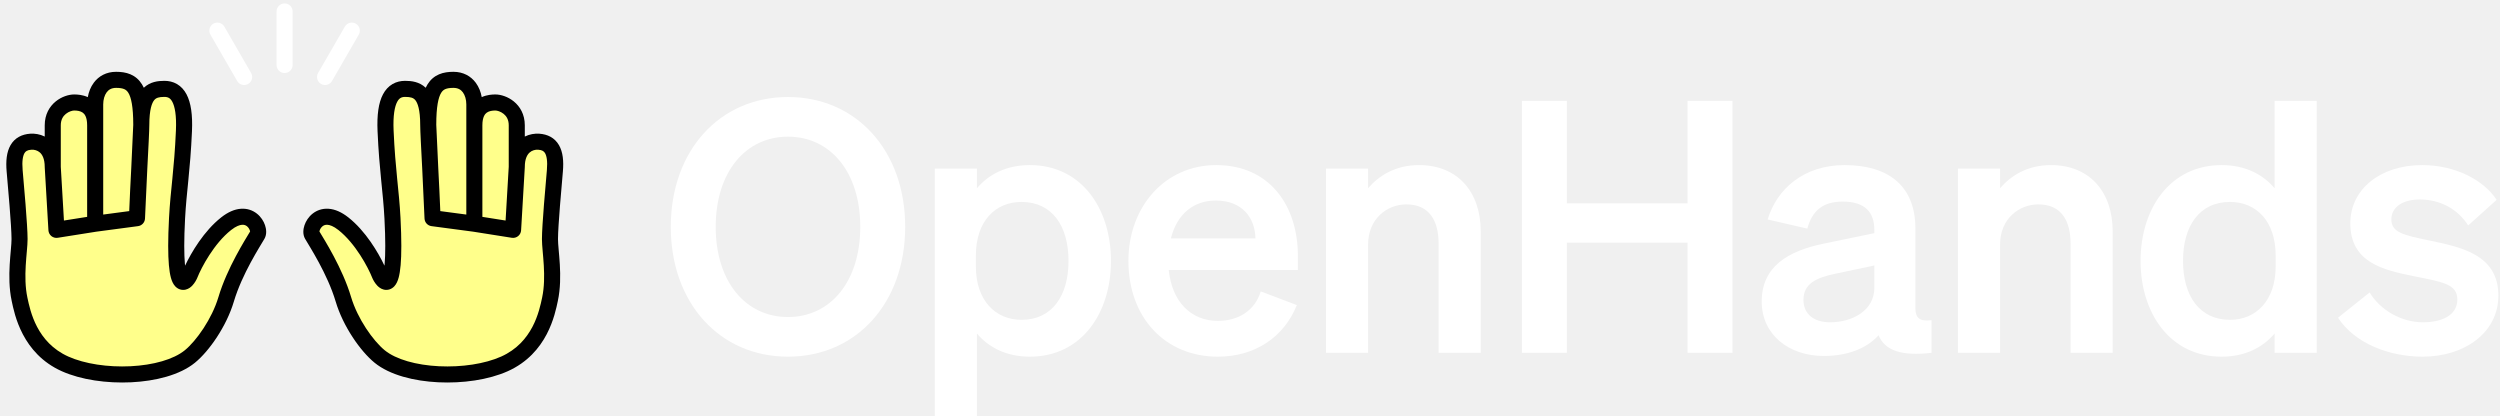
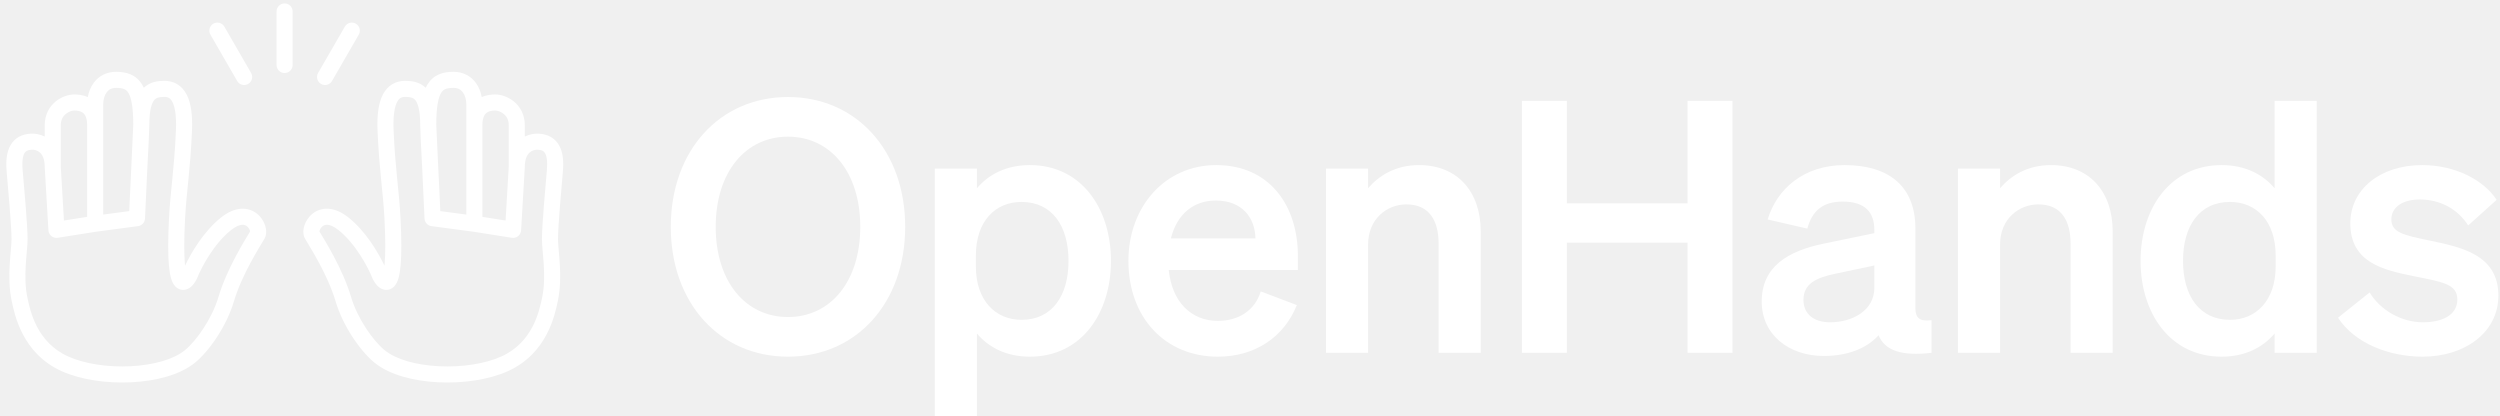
<svg xmlns="http://www.w3.org/2000/svg" width="601" height="100" viewBox="0 0 601 100" fill="none">
  <path d="M161.258 54.534C161.258 36.145 173.067 23.323 189.432 23.323C205.796 23.323 217.606 36.145 217.606 54.534C217.606 72.923 205.796 85.744 189.432 85.744C173.067 85.744 161.258 72.923 161.258 54.534ZM206.809 54.534C206.809 41.375 199.639 32.855 189.432 32.855C179.225 32.855 172.055 41.375 172.055 54.534C172.055 67.693 179.225 76.213 189.432 76.213C199.639 76.213 206.809 67.693 206.809 54.534Z" fill="white" />
-   <path d="M247.591 85.744C241.855 85.744 237.637 83.467 234.853 80.177V100H224.731V40.531H234.853V45.255C237.637 41.965 241.855 39.688 247.591 39.688C259.99 39.688 267.076 50.147 267.076 62.716C267.076 75.285 259.99 85.744 247.591 85.744ZM234.6 61.451V64.066C234.6 72.248 239.324 76.887 245.566 76.887C252.905 76.887 256.869 71.151 256.869 62.716C256.869 54.281 252.905 48.545 245.566 48.545C239.324 48.545 234.6 53.1 234.6 61.451Z" fill="white" />
-   <path d="M292.781 85.744C280.128 85.744 271.271 76.381 271.271 62.716C271.271 49.726 280.043 39.688 292.359 39.688C305.181 39.688 312.013 49.388 312.013 61.535V64.909H280.971C281.73 72.501 286.285 77.14 292.781 77.14C297.757 77.14 301.722 74.61 303.072 70.055L311.76 73.344C308.639 81.105 301.638 85.744 292.781 85.744ZM292.275 48.207C287.045 48.207 282.996 51.328 281.477 57.317H301.806C301.722 52.425 298.685 48.207 292.275 48.207Z" fill="white" />
-   <path d="M318.765 84.817V40.531H328.887V45.255C331.418 42.303 335.382 39.688 341.118 39.688C350.397 39.688 355.964 46.099 355.964 55.63V84.817H345.842V58.583C345.842 53.1 343.649 49.135 338.081 49.135C333.526 49.135 328.887 52.509 328.887 58.836V84.817H318.765Z" fill="white" />
-   <path d="M405.688 24.251H416.485V84.817H405.688V58.33H376.671V84.817H365.874V24.251H376.671V48.882H405.688V24.251Z" fill="white" />
-   <path d="M438.445 85.576C430.01 85.576 423.514 80.43 423.514 72.501C423.514 64.066 429.841 60.354 438.361 58.583L450.592 56.052V55.293C450.592 51.075 448.399 48.46 443 48.46C438.192 48.46 435.661 50.654 434.48 54.956L424.948 52.762C427.142 45.424 433.637 39.688 443.422 39.688C454.05 39.688 460.461 44.749 460.461 54.956V74.019C460.461 76.55 461.558 77.309 464.341 76.972V84.817C457.003 85.66 453.122 84.226 451.604 80.599C448.82 83.72 444.181 85.576 438.445 85.576ZM450.592 69.211V63.813L441.06 65.837C436.758 66.765 433.552 68.115 433.552 72.079C433.552 75.538 436.083 77.478 439.963 77.478C445.362 77.478 450.592 74.61 450.592 69.211Z" fill="white" />
-   <path d="M470.689 84.817V40.531H480.811V45.255C483.342 42.303 487.306 39.688 493.042 39.688C502.321 39.688 507.888 46.099 507.888 55.63V84.817H497.766V58.583C497.766 53.1 495.573 49.135 490.006 49.135C485.451 49.135 480.811 52.509 480.811 58.836V84.817H470.689Z" fill="white" />
-   <path d="M534.078 85.744C521.678 85.744 514.593 75.285 514.593 62.716C514.593 50.147 521.678 39.688 534.078 39.688C539.814 39.688 544.032 41.965 546.815 45.255V24.251H556.938V84.817H546.815V80.177C544.032 83.467 539.814 85.744 534.078 85.744ZM547.068 61.451C547.068 53.1 542.345 48.545 536.103 48.545C528.764 48.545 524.799 54.281 524.799 62.716C524.799 71.151 528.764 76.887 536.103 76.887C542.345 76.887 547.068 72.248 547.068 64.066V61.451Z" fill="white" />
-   <path d="M562.06 76.381L569.652 70.308C572.267 74.61 577.328 77.478 582.474 77.478C586.776 77.478 590.74 75.959 590.74 71.995C590.74 68.199 587.029 67.777 580.027 66.343C573.026 64.909 565.012 63.138 565.012 53.69C565.012 45.592 572.098 39.688 582.305 39.688C590.065 39.688 596.982 43.146 600.188 48.039L593.355 54.196C590.824 50.232 586.607 47.954 581.714 47.954C577.581 47.954 574.882 49.81 574.882 52.762C574.882 55.968 578.087 56.558 583.654 57.739C591.162 59.342 600.609 60.945 600.609 71.067C600.609 80.008 592.427 85.744 582.389 85.744C574.207 85.744 566.025 82.455 562.06 76.381Z" fill="white" />
-   <path d="M66.486 15.625V2.756C66.486 1.69 67.35 0.825 68.417 0.825C69.483 0.825 70.347 1.69 70.347 2.756V15.625C70.347 16.691 69.483 17.556 68.417 17.556C67.35 17.556 66.486 16.691 66.486 15.625Z" fill="white" />
+   <path d="M247.591 85.744C241.855 85.744 237.637 83.467 234.853 80.177V100H224.731V40.531H234.853V45.255C237.637 41.965 241.855 39.688 247.591 39.688C259.99 39.688 267.076 50.148 267.076 62.716C267.076 75.285 259.99 85.744 247.591 85.744ZM234.6 61.451V64.066C234.6 72.248 239.324 76.887 245.566 76.887C252.905 76.887 256.869 71.151 256.869 62.716C256.869 54.281 252.905 48.545 245.566 48.545C239.324 48.545 234.6 53.1 234.6 61.451Z" fill="white" />
+   <path d="M292.781 85.744C280.128 85.744 271.271 76.381 271.271 62.716C271.271 49.726 280.043 39.688 292.359 39.688C305.181 39.688 312.013 49.388 312.013 61.535V64.909H280.971C281.73 72.501 286.286 77.14 292.781 77.14C297.758 77.14 301.722 74.61 303.072 70.055L311.76 73.344C308.639 81.105 301.638 85.744 292.781 85.744ZM292.275 48.207C287.045 48.207 282.996 51.328 281.477 57.317H301.806C301.722 52.425 298.685 48.207 292.275 48.207Z" fill="white" />
+   <path d="M318.765 84.817V40.531H328.887V45.255C331.418 42.303 335.382 39.688 341.118 39.688C350.397 39.688 355.964 46.099 355.964 55.63V84.817H345.842V58.583C345.842 53.1 343.649 49.135 338.082 49.135C333.526 49.135 328.887 52.509 328.887 58.836V84.817H318.765Z" fill="white" />
+   <path d="M405.688 24.251H416.486V84.817H405.688V58.33H376.671V84.817H365.874V24.251H376.671V48.882H405.688V24.251Z" fill="white" />
+   <path d="M438.445 85.576C430.01 85.576 423.515 80.43 423.515 72.501C423.515 64.066 429.841 60.354 438.361 58.583L450.592 56.052V55.293C450.592 51.075 448.399 48.46 443 48.46C438.192 48.46 435.661 50.654 434.48 54.956L424.949 52.762C427.142 45.424 433.637 39.688 443.422 39.688C454.05 39.688 460.461 44.749 460.461 54.956V74.019C460.461 76.55 461.558 77.309 464.341 76.972V84.817C457.003 85.66 453.122 84.226 451.604 80.599C448.82 83.72 444.181 85.576 438.445 85.576ZM450.592 69.211V63.813L441.06 65.837C436.758 66.765 433.553 68.115 433.553 72.079C433.553 75.538 436.083 77.478 439.963 77.478C445.362 77.478 450.592 74.61 450.592 69.211Z" fill="white" />
+   <path d="M470.689 84.817V40.531H480.811V45.255C483.342 42.303 487.306 39.688 493.042 39.688C502.321 39.688 507.889 46.099 507.889 55.63V84.817H497.766V58.583C497.766 53.1 495.573 49.135 490.006 49.135C485.451 49.135 480.811 52.509 480.811 58.836V84.817H470.689Z" fill="white" />
+   <path d="M534.078 85.744C521.678 85.744 514.593 75.285 514.593 62.716C514.593 50.148 521.678 39.688 534.078 39.688C539.814 39.688 544.032 41.965 546.815 45.255V24.251H556.938V84.817H546.815V80.177C544.032 83.467 539.814 85.744 534.078 85.744ZM547.068 61.451C547.068 53.1 542.345 48.545 536.103 48.545C528.764 48.545 524.799 54.281 524.799 62.716C524.799 71.151 528.764 76.887 536.103 76.887C542.345 76.887 547.068 72.248 547.068 64.066V61.451Z" fill="white" />
+   <path d="M562.06 76.381L569.652 70.308C572.267 74.61 577.328 77.478 582.474 77.478C586.776 77.478 590.74 75.959 590.74 71.995C590.74 68.199 587.029 67.777 580.027 66.343C573.026 64.909 565.013 63.138 565.013 53.69C565.013 45.592 572.098 39.688 582.305 39.688C590.065 39.688 596.982 43.146 600.188 48.039L593.355 54.196C590.825 50.232 586.607 47.954 581.714 47.954C577.581 47.954 574.882 49.81 574.882 52.762C574.882 55.968 578.087 56.558 583.655 57.739C591.162 59.342 600.609 60.945 600.609 71.067C600.609 80.008 592.427 85.744 582.389 85.744C574.207 85.744 566.025 82.455 562.06 76.381Z" fill="white" />
+   <path d="M66.486 15.625V2.756C66.486 1.69 67.351 0.825 68.417 0.825C69.483 0.825 70.347 1.69 70.347 2.756V15.625C70.347 16.691 69.483 17.556 68.417 17.556C67.351 17.556 66.486 16.691 66.486 15.625Z" fill="white" />
  <path d="M76.468 17.543L82.903 6.398C83.436 5.475 84.617 5.158 85.54 5.691C86.463 6.224 86.78 7.405 86.247 8.329L79.812 19.474C79.279 20.397 78.098 20.713 77.175 20.18C76.252 19.647 75.935 18.466 76.468 17.543Z" fill="white" />
-   <path d="M60.365 17.543L53.931 6.398C53.397 5.475 52.216 5.158 51.293 5.691C50.37 6.224 50.053 7.405 50.586 8.329L57.021 19.474C57.554 20.397 58.735 20.713 59.658 20.18C60.582 19.647 60.898 18.466 60.365 17.543Z" fill="white" />
-   <path d="M91.272 85.706C88.157 83.17 84.207 77.52 82.552 71.962C80.483 65.014 76.008 58.168 75.014 56.442C74.132 54.909 76.935 49.35 82.552 53.784C87.045 57.331 90.238 63.439 91.272 66.05C91.691 67.107 95.443 73.429 94.351 52.449C94.006 45.815 93.112 41.059 92.692 31.447C92.362 23.906 94.349 21.364 97.393 21.364C100.438 21.364 102.948 22.353 102.948 30.047C102.948 21.189 104.846 19.193 109.008 19.194C112.477 19.194 114.034 22.152 114.034 25.106V30.122C114.034 25.106 117.369 24.637 119.084 24.637C120.799 24.637 124.232 26.126 124.232 30.122V40.137C124.232 35.318 127.242 33.914 129.511 34.066C132.467 34.264 133.803 36.357 133.396 41.059C133.105 44.416 132.213 54.23 132.213 57.475C132.213 60.386 133.396 66.418 132.213 71.962C131.531 75.161 129.848 83.636 121.276 87.479C112.703 91.322 97.628 90.88 91.272 85.706Z" fill="#FFFF8B" />
-   <path d="M130.283 57.475C130.283 54.121 131.188 44.175 131.472 40.892C131.665 38.673 131.398 37.457 131.041 36.836C130.779 36.38 130.369 36.058 129.382 35.992C128.67 35.944 127.893 36.147 127.313 36.67C126.769 37.161 126.163 38.146 126.163 40.137L126.159 40.25L125.272 55.371C125.24 55.915 124.98 56.421 124.555 56.762C124.131 57.104 123.582 57.25 123.044 57.165L113.751 55.694L103.729 54.363C102.803 54.24 102.099 53.472 102.055 52.539L101.503 40.589L101.498 40.488C101.251 35.73 101.018 31.39 101.018 30.047C101.018 26.302 100.384 24.722 99.83 24.057C99.388 23.527 98.753 23.294 97.393 23.294C96.905 23.294 96.561 23.395 96.302 23.546C96.048 23.694 95.759 23.96 95.483 24.481C94.892 25.597 94.46 27.697 94.621 31.363C94.829 36.118 95.153 39.671 95.47 42.875C95.787 46.072 96.103 48.975 96.279 52.349C96.554 57.63 96.529 61.271 96.313 63.742C96.205 64.976 96.045 65.972 95.83 66.76C95.625 67.507 95.319 68.267 94.786 68.835C94.141 69.522 93.221 69.85 92.266 69.62C91.508 69.437 90.976 68.958 90.685 68.652C90.077 68.013 89.647 67.187 89.478 66.761C88.498 64.287 85.463 58.542 81.356 55.299C80.158 54.353 79.284 54.08 78.735 54.039C78.217 54 77.842 54.153 77.546 54.387C77.221 54.646 76.979 55.021 76.858 55.377C76.815 55.502 76.797 55.592 76.79 55.649C77.903 57.528 82.319 64.418 84.402 71.411C85.954 76.623 89.697 81.934 92.491 84.209C95.197 86.411 100.059 87.776 105.538 88.046C110.963 88.312 116.553 87.481 120.486 85.717C128.084 82.311 129.631 74.811 130.325 71.559C130.863 69.036 130.873 66.342 130.729 63.842C130.657 62.595 130.55 61.429 130.457 60.355C130.366 59.311 130.283 58.302 130.283 57.475ZM112.103 25.106C112.103 23.935 111.79 22.891 111.272 22.193C110.804 21.562 110.115 21.125 109.008 21.125C108.103 21.124 107.493 21.236 107.063 21.419C106.677 21.584 106.354 21.839 106.059 22.315C105.38 23.412 104.882 25.616 104.879 30.006L105.359 40.401C105.539 43.868 105.726 47.626 105.849 50.75L112.103 51.58V25.106ZM115.964 52.134L121.542 53.017L122.301 40.09V30.122C122.301 28.753 121.743 27.916 121.084 27.379C120.348 26.782 119.489 26.568 119.084 26.568C118.345 26.568 117.582 26.683 117.033 27.073C116.61 27.373 115.964 28.084 115.964 30.122V52.134ZM126.163 32.827C127.318 32.251 128.554 32.067 129.64 32.14C131.609 32.272 133.345 33.096 134.388 34.912C135.337 36.562 135.534 38.744 135.319 41.226C135.022 44.657 134.143 54.34 134.143 57.475C134.143 58.104 134.208 58.941 134.302 60.02C134.394 61.068 134.508 62.302 134.584 63.62C134.735 66.249 134.745 69.344 134.101 72.365C133.43 75.512 131.613 84.96 122.066 89.24C117.427 91.319 111.192 92.189 105.348 91.902C99.557 91.617 93.703 90.174 90.053 87.203C86.618 84.406 82.46 78.417 80.702 72.513C78.716 65.845 74.415 59.268 73.341 57.405C72.709 56.307 72.907 55.004 73.202 54.136C73.534 53.157 74.178 52.132 75.145 51.364C76.143 50.571 77.466 50.07 79.026 50.188C80.554 50.303 82.138 50.998 83.748 52.269C87.89 55.539 90.929 60.699 92.419 63.863C92.435 63.718 92.453 63.566 92.467 63.406C92.661 61.195 92.695 57.758 92.423 52.549C92.254 49.289 91.95 46.497 91.629 43.255C91.308 40.019 90.975 36.388 90.763 31.532C90.594 27.657 90.991 24.714 92.072 22.674C92.632 21.617 93.39 20.776 94.354 20.212C95.314 19.652 96.36 19.434 97.393 19.434C98.921 19.434 100.824 19.649 102.339 21.096C102.473 20.809 102.619 20.538 102.777 20.283C103.477 19.152 104.408 18.354 105.548 17.868C106.644 17.4 107.833 17.263 109.008 17.263C111.37 17.264 113.196 18.306 114.373 19.892C115.134 20.919 115.591 22.125 115.809 23.348C117.062 22.782 118.316 22.708 119.084 22.708C120.393 22.708 122.108 23.238 123.518 24.383C125.003 25.59 126.163 27.495 126.163 30.122V32.827Z" fill="black" />
-   <path d="M45.642 85.706C48.757 83.17 52.707 77.52 54.362 71.962C56.431 65.014 60.906 58.168 61.9 56.442C62.782 54.909 59.979 49.35 54.362 53.784C49.869 57.331 46.676 63.439 45.642 66.05C45.223 67.107 41.471 73.429 42.563 52.449C42.908 45.815 43.802 41.059 44.222 31.447C44.552 23.906 42.565 21.364 39.521 21.364C36.476 21.364 33.965 22.353 33.965 30.047C33.965 21.189 32.068 19.193 27.906 19.194C24.437 19.194 22.88 22.152 22.88 25.106V30.122C22.88 25.106 19.545 24.637 17.83 24.637C16.115 24.637 12.682 26.126 12.682 30.122V40.137C12.682 35.318 9.672 33.914 7.403 34.066C4.447 34.264 3.111 36.357 3.518 41.059C3.809 44.416 4.701 54.23 4.701 57.475C4.701 60.386 3.518 66.418 4.701 71.962C5.383 75.161 7.066 83.636 15.638 87.479C24.211 91.322 39.286 90.88 45.642 85.706Z" fill="#FFFF8B" />
-   <path d="M6.631 57.475C6.631 54.121 5.726 44.175 5.442 40.892C5.25 38.673 5.517 37.457 5.873 36.836C6.135 36.38 6.545 36.058 7.532 35.992C8.244 35.944 9.021 36.147 9.601 36.67C10.145 37.161 10.751 38.146 10.751 40.137L10.755 40.25L11.642 55.371C11.674 55.915 11.934 56.421 12.359 56.762C12.783 57.104 13.332 57.25 13.87 57.165L23.163 55.694L33.185 54.363C34.111 54.24 34.816 53.472 34.859 52.539L35.411 40.589L35.416 40.488C35.663 35.73 35.896 31.39 35.896 30.047C35.896 26.302 36.53 24.722 37.084 24.057C37.526 23.527 38.161 23.294 39.521 23.294C40.009 23.294 40.353 23.395 40.612 23.546C40.866 23.694 41.155 23.96 41.431 24.481C42.023 25.597 42.454 27.697 42.293 31.363C42.086 36.118 41.761 39.671 41.444 42.875C41.127 46.072 40.811 48.975 40.635 52.349C40.36 57.63 40.385 61.271 40.601 63.742C40.709 64.976 40.869 65.972 41.084 66.76C41.289 67.507 41.595 68.267 42.128 68.835C42.773 69.522 43.693 69.85 44.648 69.62C45.406 69.437 45.938 68.958 46.229 68.652C46.837 68.013 47.267 67.187 47.436 66.761C48.416 64.287 51.451 58.542 55.558 55.299C56.757 54.353 57.63 54.08 58.179 54.039C58.697 54 59.072 54.153 59.368 54.387C59.693 54.646 59.935 55.021 60.056 55.377C60.099 55.502 60.117 55.592 60.124 55.649C59.011 57.528 54.595 64.418 52.512 71.411C50.96 76.623 47.217 81.934 44.423 84.209C41.717 86.411 36.855 87.776 31.376 88.046C25.951 88.312 20.361 87.481 16.428 85.717C8.83 82.311 7.283 74.811 6.589 71.559C6.051 69.036 6.041 66.342 6.185 63.842C6.257 62.595 6.364 61.429 6.457 60.355C6.548 59.311 6.631 58.302 6.631 57.475ZM24.811 25.106C24.811 23.935 25.124 22.891 25.642 22.193C26.11 21.562 26.799 21.125 27.906 21.125C28.811 21.124 29.421 21.236 29.851 21.419C30.237 21.584 30.56 21.839 30.855 22.315C31.534 23.412 32.032 25.616 32.035 30.006L31.555 40.401C31.375 43.868 31.188 47.626 31.065 50.75L24.811 51.58V25.106ZM20.95 52.134L15.372 53.017L14.613 40.09V30.122C14.613 28.753 15.171 27.916 15.831 27.379C16.566 26.782 17.425 26.568 17.831 26.568C18.569 26.568 19.332 26.683 19.881 27.073C20.304 27.373 20.95 28.084 20.95 30.122V52.134ZM10.751 32.827C9.596 32.251 8.36 32.067 7.274 32.14C5.305 32.272 3.569 33.096 2.526 34.912C1.578 36.562 1.38 38.744 1.595 41.226C1.892 44.657 2.771 54.34 2.771 57.475C2.771 58.104 2.706 58.941 2.612 60.02C2.52 61.068 2.406 62.302 2.33 63.62C2.179 66.249 2.169 69.344 2.813 72.365C3.484 75.512 5.302 84.96 14.848 89.24C19.487 91.319 25.722 92.189 31.566 91.902C37.357 91.617 43.211 90.174 46.861 87.203C50.296 84.406 54.454 78.417 56.212 72.513C58.198 65.845 62.499 59.268 63.573 57.405C64.205 56.307 64.007 55.004 63.712 54.136C63.38 53.157 62.736 52.132 61.769 51.364C60.772 50.571 59.448 50.07 57.888 50.188C56.36 50.303 54.776 50.998 53.166 52.269C49.024 55.539 45.985 60.699 44.495 63.863C44.479 63.718 44.461 63.566 44.447 63.406C44.253 61.195 44.219 57.758 44.491 52.549C44.66 49.289 44.964 46.497 45.285 43.255C45.606 40.019 45.938 36.388 46.151 31.532C46.32 27.657 45.923 24.714 44.842 22.674C44.282 21.617 43.524 20.776 42.56 20.212C41.6 19.652 40.554 19.434 39.521 19.434C37.993 19.434 36.09 19.649 34.575 21.096C34.441 20.809 34.295 20.538 34.137 20.283C33.437 19.152 32.506 18.354 31.366 17.868C30.27 17.4 29.081 17.263 27.906 17.263C25.544 17.264 23.718 18.306 22.541 19.892C21.78 20.919 21.323 22.125 21.105 23.348C19.852 22.782 18.598 22.708 17.831 22.708C16.521 22.708 14.806 23.238 13.396 24.383C11.911 25.59 10.751 27.495 10.751 30.122V32.827Z" fill="black" />
+   <path d="M60.365 17.543L53.931 6.398C53.398 5.475 52.217 5.158 51.293 5.691C50.37 6.224 50.054 7.405 50.587 8.329L57.021 19.474C57.554 20.397 58.735 20.713 59.659 20.18C60.582 19.647 60.898 18.466 60.365 17.543Z" fill="white" />
+   <path d="M130.283 57.475C130.283 54.121 131.188 44.175 131.472 40.892C131.665 38.673 131.398 37.457 131.041 36.836C130.779 36.38 130.369 36.058 129.382 35.992C128.67 35.944 127.893 36.147 127.313 36.67C126.77 37.161 126.163 38.146 126.163 40.137L126.159 40.25L125.272 55.371C125.24 55.915 124.98 56.421 124.555 56.762C124.131 57.104 123.582 57.25 123.044 57.165L113.751 55.694L103.729 54.363C102.803 54.24 102.099 53.472 102.055 52.539L101.517 40.892C101.493 40.418 101.47 39.949 101.446 39.486C101.22 35.145 101.018 31.3 101.018 30.047C101.018 26.302 100.384 24.722 99.83 24.057C99.388 23.527 98.753 23.294 97.393 23.294C96.905 23.294 96.561 23.395 96.302 23.546C96.048 23.694 95.759 23.96 95.483 24.481C94.892 25.597 94.461 27.697 94.621 31.363C94.829 36.118 95.153 39.671 95.47 42.875C95.787 46.072 96.103 48.975 96.279 52.349C96.554 57.63 96.529 61.271 96.313 63.742C96.205 64.976 96.045 65.972 95.83 66.76C95.626 67.507 95.319 68.267 94.786 68.835C94.141 69.522 93.221 69.85 92.266 69.62C91.508 69.437 90.976 68.958 90.685 68.652C90.077 68.013 89.647 67.187 89.478 66.761C88.498 64.287 85.463 58.542 81.356 55.299C80.158 54.353 79.284 54.08 78.735 54.039C78.217 54 77.842 54.153 77.547 54.387C77.221 54.646 76.979 55.021 76.858 55.377C76.816 55.502 76.797 55.592 76.79 55.649C77.903 57.528 82.32 64.418 84.402 71.411C85.954 76.623 89.697 81.934 92.491 84.209C95.197 86.411 100.06 87.776 105.538 88.046C110.963 88.312 116.553 87.481 120.486 85.717C128.084 82.311 129.631 74.811 130.325 71.559C130.863 69.036 130.873 66.342 130.729 63.842C130.657 62.595 130.55 61.429 130.457 60.355C130.366 59.311 130.283 58.302 130.283 57.475ZM112.103 25.106C112.103 23.935 111.79 22.891 111.272 22.193C110.804 21.562 110.115 21.125 109.008 21.125C108.103 21.124 107.493 21.236 107.063 21.419C106.677 21.584 106.354 21.839 106.059 22.315C105.38 23.412 104.882 25.616 104.879 30.006L105.372 40.685C105.547 44.074 105.729 47.712 105.848 50.75L112.103 51.58V25.106ZM115.965 52.134L121.542 53.017L122.301 40.09V30.122C122.301 28.753 121.744 27.916 121.084 27.379C120.348 26.782 119.489 26.568 119.084 26.568C118.345 26.568 117.582 26.683 117.033 27.073C116.61 27.373 115.965 28.084 115.965 30.122V52.134ZM126.163 32.827C127.318 32.251 128.554 32.067 129.64 32.14C131.609 32.272 133.345 33.096 134.388 34.912C135.337 36.562 135.534 38.744 135.319 41.226C135.022 44.657 134.143 54.34 134.143 57.475C134.143 58.104 134.209 58.941 134.302 60.02C134.394 61.068 134.508 62.302 134.584 63.62C134.735 66.249 134.745 69.344 134.101 72.365C133.43 75.512 131.613 84.96 122.066 89.24C117.427 91.319 111.192 92.189 105.348 91.902C99.557 91.617 93.703 90.174 90.053 87.203C86.618 84.406 82.46 78.417 80.702 72.513C78.716 65.845 74.415 59.268 73.341 57.405C72.71 56.307 72.907 55.004 73.202 54.136C73.534 53.157 74.178 52.132 75.145 51.364C76.143 50.571 77.466 50.07 79.026 50.188C80.554 50.303 82.138 50.998 83.748 52.269C87.89 55.539 90.929 60.699 92.42 63.863C92.435 63.718 92.454 63.566 92.468 63.406C92.661 61.195 92.695 57.758 92.424 52.549C92.254 49.289 91.95 46.497 91.629 43.255C91.308 40.019 90.976 36.388 90.763 31.532C90.594 27.657 90.992 24.714 92.072 22.674C92.632 21.617 93.39 20.776 94.354 20.212C95.314 19.652 96.36 19.434 97.393 19.434C98.921 19.434 100.824 19.649 102.34 21.096C102.473 20.809 102.619 20.538 102.777 20.283C103.477 19.152 104.408 18.354 105.549 17.868C106.645 17.4 107.833 17.263 109.008 17.263C111.37 17.264 113.195 18.306 114.372 19.892C115.133 20.919 115.592 22.125 115.809 23.348C117.062 22.782 118.316 22.708 119.084 22.708C120.393 22.708 122.108 23.238 123.518 24.383C125.004 25.59 126.163 27.495 126.163 30.122V32.827Z" fill="white" />
+   <path d="M6.631 57.475C6.631 54.121 5.726 44.175 5.442 40.892C5.249 38.673 5.516 37.457 5.873 36.836C6.135 36.38 6.545 36.058 7.532 35.992C8.244 35.944 9.021 36.147 9.601 36.67C10.145 37.161 10.751 38.146 10.751 40.137L10.755 40.25L11.642 55.371C11.674 55.915 11.934 56.421 12.359 56.762C12.783 57.104 13.332 57.25 13.87 57.165L23.163 55.694L33.185 54.363C34.111 54.24 34.815 53.472 34.859 52.539L35.397 40.892C35.421 40.418 35.444 39.949 35.468 39.486C35.694 35.145 35.896 31.3 35.896 30.047C35.896 26.302 36.53 24.722 37.084 24.057C37.526 23.527 38.161 23.294 39.521 23.294C40.009 23.294 40.353 23.395 40.612 23.546C40.866 23.694 41.155 23.96 41.431 24.481C42.022 25.597 42.453 27.697 42.293 31.363C42.085 36.118 41.761 39.671 41.444 42.875C41.127 46.072 40.811 48.975 40.635 52.349C40.36 57.63 40.385 61.271 40.601 63.742C40.709 64.976 40.869 65.972 41.084 66.76C41.289 67.507 41.595 68.267 42.128 68.835C42.773 69.522 43.693 69.85 44.648 69.62C45.406 69.437 45.938 68.958 46.229 68.652C46.837 68.013 47.267 67.187 47.436 66.761C48.416 64.287 51.45 58.542 55.558 55.299C56.756 54.353 57.63 54.08 58.179 54.039C58.697 54 59.072 54.153 59.367 54.387C59.693 54.646 59.935 55.021 60.056 55.377C60.099 55.502 60.117 55.592 60.124 55.649C59.011 57.528 54.595 64.418 52.512 71.411C50.96 76.623 47.217 81.934 44.423 84.209C41.717 86.411 36.855 87.776 31.376 88.046C25.951 88.312 20.361 87.481 16.428 85.717C8.83 82.311 7.283 74.811 6.589 71.559C6.051 69.036 6.041 66.342 6.185 63.842C6.257 62.595 6.364 61.429 6.457 60.355C6.548 59.311 6.631 58.302 6.631 57.475ZM24.811 25.106C24.811 23.935 25.124 22.891 25.642 22.193C26.11 21.562 26.799 21.125 27.906 21.125C28.811 21.124 29.421 21.236 29.851 21.419C30.237 21.584 30.56 21.839 30.855 22.315C31.534 23.412 32.032 25.616 32.035 30.006L31.542 40.685C31.367 44.074 31.186 47.712 31.066 50.75L24.811 51.58V25.106ZM20.95 52.134L15.372 53.017L14.613 40.09V30.122C14.613 28.753 15.171 27.916 15.83 27.379C16.566 26.782 17.425 26.568 17.83 26.568C18.569 26.568 19.332 26.683 19.881 27.073C20.304 27.373 20.95 28.084 20.95 30.122V52.134ZM10.751 32.827C9.596 32.251 8.36 32.067 7.274 32.14C5.305 32.272 3.569 33.096 2.526 34.912C1.577 36.562 1.38 38.744 1.595 41.226C1.892 44.657 2.771 54.34 2.771 57.475C2.771 58.104 2.706 58.941 2.612 60.02C2.52 61.068 2.406 62.302 2.33 63.62C2.179 66.249 2.169 69.344 2.813 72.365C3.484 75.512 5.301 84.96 14.848 89.24C19.487 91.319 25.722 92.189 31.566 91.902C37.357 91.617 43.211 90.174 46.861 87.203C50.296 84.406 54.454 78.417 56.212 72.513C58.198 65.845 62.499 59.268 63.573 57.405C64.205 56.307 64.007 55.004 63.712 54.136C63.38 53.157 62.736 52.132 61.769 51.364C60.771 50.571 59.448 50.07 57.888 50.188C56.36 50.303 54.776 50.998 53.166 52.269C49.024 55.539 45.985 60.699 44.495 63.863C44.479 63.718 44.461 63.566 44.447 63.406C44.253 61.195 44.219 57.758 44.49 52.549C44.66 49.289 44.964 46.497 45.285 43.255C45.606 40.019 45.938 36.388 46.151 31.532C46.32 27.657 45.922 24.714 44.842 22.674C44.282 21.617 43.524 20.776 42.56 20.212C41.6 19.652 40.554 19.434 39.521 19.434C37.993 19.434 36.09 19.649 34.575 21.096C34.441 20.809 34.295 20.538 34.137 20.283C33.437 19.152 32.506 18.354 31.366 17.868C30.27 17.4 29.081 17.263 27.906 17.263C25.544 17.264 23.719 18.306 22.542 19.892C21.781 20.919 21.323 22.125 21.105 23.348C19.852 22.782 18.598 22.708 17.83 22.708C16.521 22.708 14.806 23.238 13.396 24.383C11.911 25.59 10.751 27.495 10.751 30.122V32.827Z" fill="white" />
</svg>
